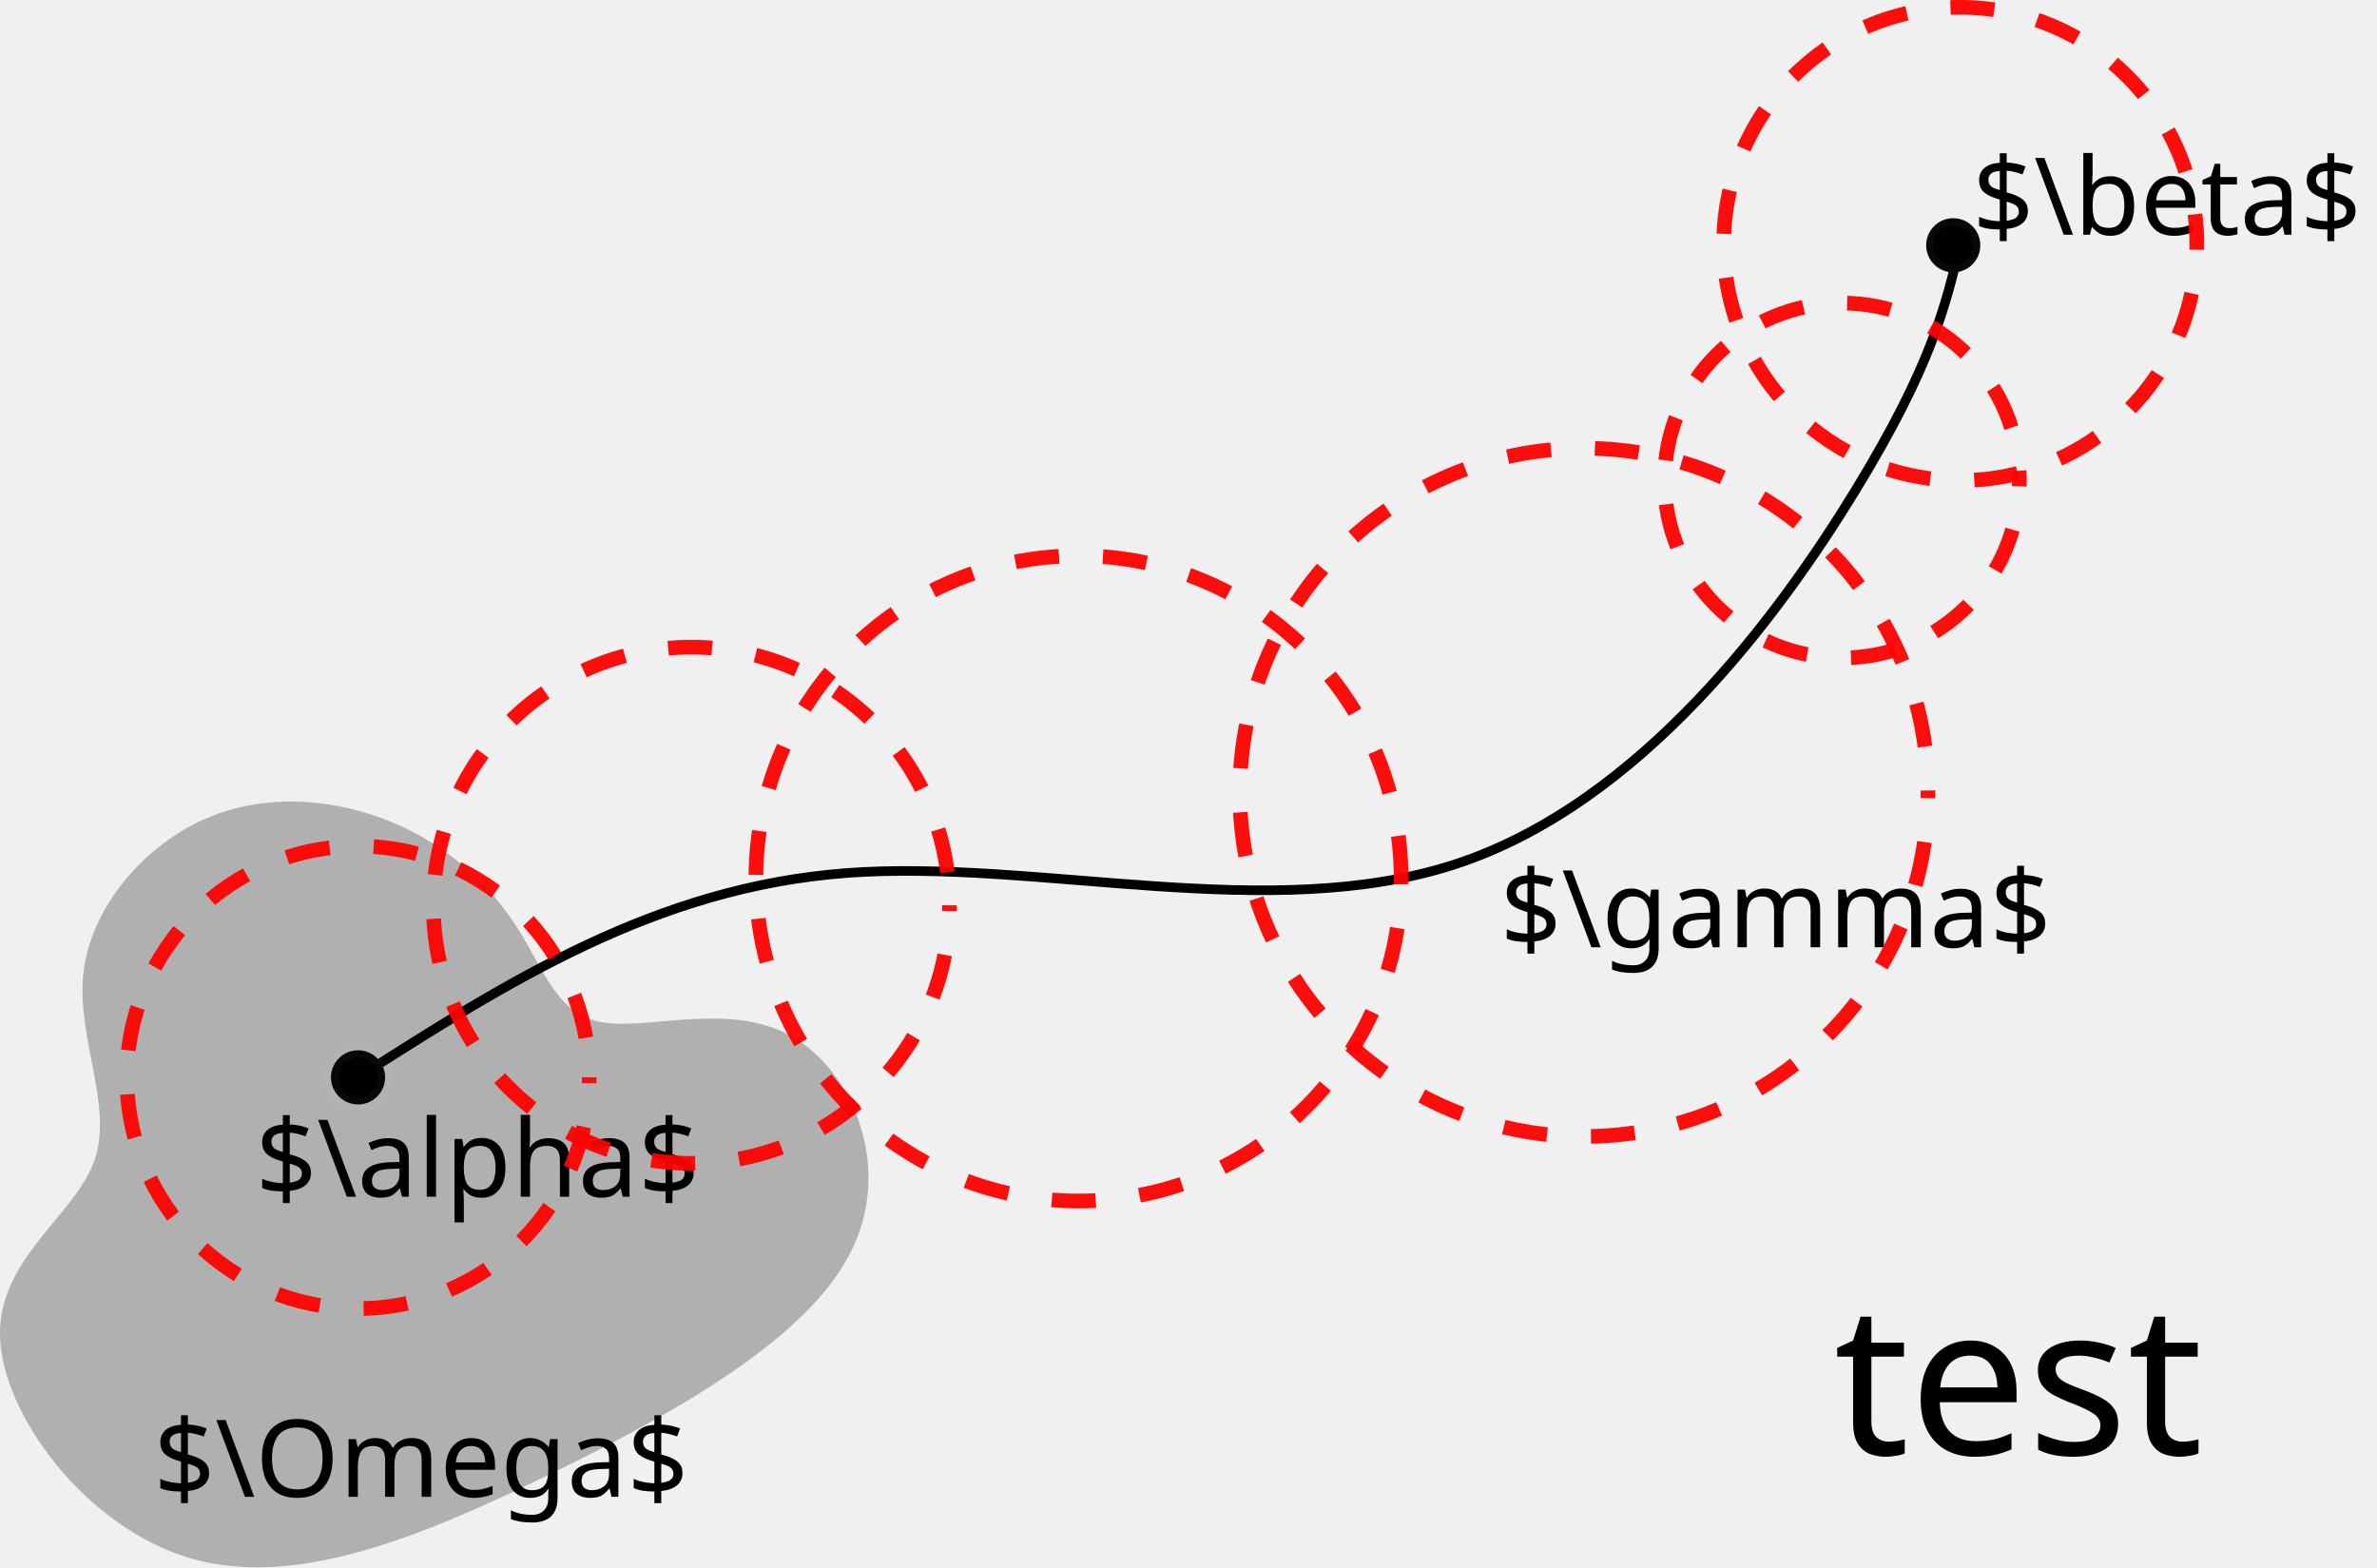
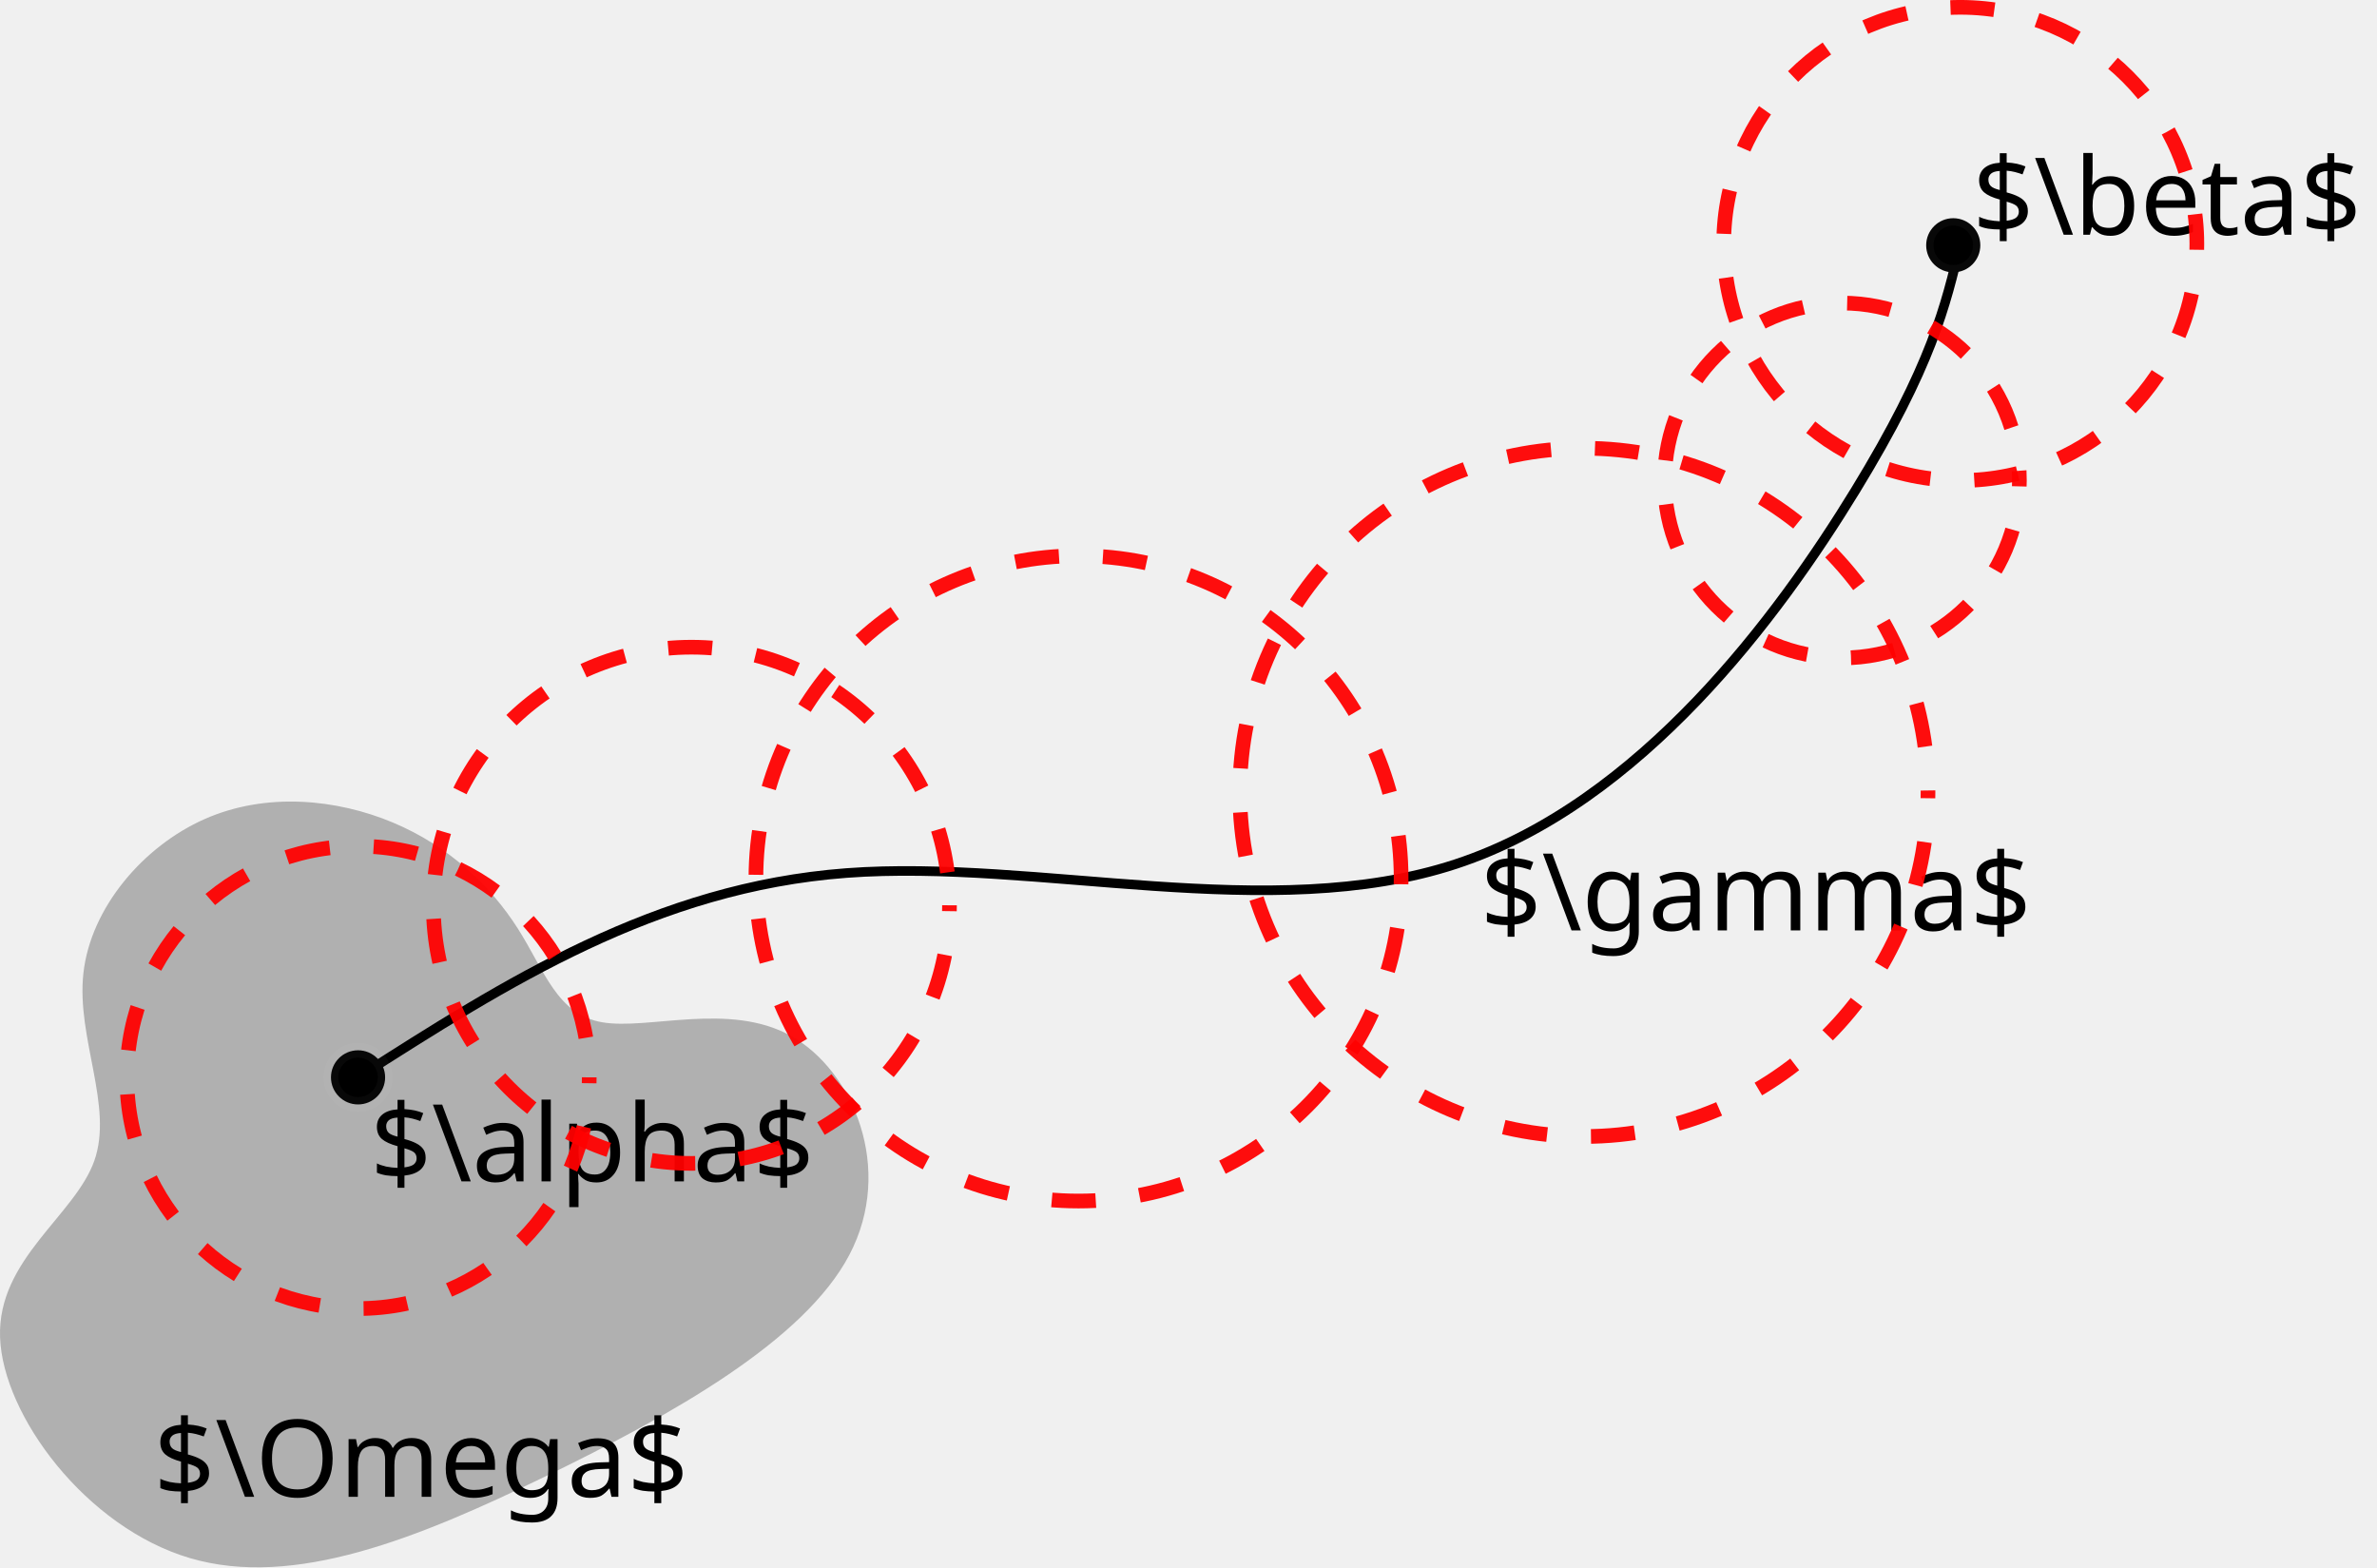
<svg xmlns="http://www.w3.org/2000/svg" xmlns:ns1="http://www.openswatchbook.org/uri/2009/osb" width="140.284mm" height="92.493mm" viewBox="0 0 140.284 92.493" version="1.1" id="svg8">
  <defs id="defs2">
    <linearGradient id="linearGradient2779" ns1:paint="solid">
      <stop style="stop-color:#f0ef00;stop-opacity:1;" offset="0" id="stop2777" />
    </linearGradient>
  </defs>
  <g id="layer1" transform="translate(-24.24389,-6.548438)">
    <path style="opacity:0.267;fill:#000000;fill-opacity:1;stroke:#000000;stroke-width:0.265px;stroke-linecap:butt;stroke-linejoin:miter;stroke-opacity:1" d="m 54.683,61.4 c -1.586,-2.486 -4.019,-4.813 -7.298,-6.188 -3.279,-1.375 -7.404,-1.798 -11,-0.212 -3.596,1.587 -6.664,5.183 -7.087,8.991 -0.423,3.808 1.798,7.827 0.635,11.106 -1.164,3.279 -5.712,5.817 -5.553,10.366 0.159,4.548 5.024,11.106 11.106,12.904 6.082,1.798 13.38,-1.164 20.89,-4.813 7.51,-3.649 15.231,-7.986 17.875,-13.01 2.644,-5.024 0.212,-10.735 -3.385,-12.745 -3.596,-2.01 -8.356,-0.318 -11.106,-0.793 -2.75,-0.476 -3.49,-3.12 -5.077,-5.606 z" id="path835" />
    <text xml:space="preserve" style="font-size:6.35px;line-height:1.25;font-family:sans-serif;word-spacing:0px;stroke-width:0.265" x="33.318" y="94.876" id="text2832">
      <tspan x="33.318" y="94.876" style="font-size:6.35px;stroke-width:0.265" id="tspan2834">$\Omega$</tspan>
    </text>
    <path style="fill:none;stroke:#000000;stroke-width:0.565;stroke-linecap:butt;stroke-linejoin:miter;stroke-miterlimit:4;stroke-dasharray:none;stroke-opacity:1" d="M 45.375,70.126 C 54.154,64.52 62.933,58.914 74.198,58.068 c 11.265,-0.846 25.015,3.067 35.962,-0.529 10.947,-3.596 19.091,-14.702 23.587,-22.053 4.495,-7.351 5.341,-10.947 6.188,-14.543" id="path2838" />
-     <text xml:space="preserve" style="font-size:6.35px;line-height:1.25;font-family:sans-serif;word-spacing:0px;stroke-width:0.265" x="112.782" y="62.447" id="text2844">
-       <tspan id="tspan2842" x="112.782" y="62.447" style="font-size:6.35px;stroke-width:0.265">$\gamma$</tspan>
+     <text xml:space="preserve" style="font-size:6.35px;line-height:1.25;font-family:sans-serif;word-spacing:0px;stroke-width:0.265" x="111.609" y="61.454" id="text2844">
+       <tspan id="tspan2842" x="111.609" y="61.454" style="font-size:6.35px;stroke-width:0.265">$\gamma$</tspan>
    </text>
-     <text xml:space="preserve" style="font-size:6.35px;line-height:1.25;font-family:sans-serif;word-spacing:0px;stroke-width:0.265" x="39.328" y="77.166" id="text2848">
-       <tspan id="tspan2846" x="39.328" y="77.166" style="font-size:6.35px;stroke-width:0.265">$\alpha$</tspan>
+     <text xml:space="preserve" style="font-size:6.35px;line-height:1.25;font-family:sans-serif;word-spacing:0px;stroke-width:0.265" x="46.097" y="76.263" id="text2848">
+       <tspan id="tspan2846" x="46.097" y="76.263" style="font-size:6.35px;stroke-width:0.265">$\alpha$</tspan>
    </text>
    <text xml:space="preserve" style="font-size:6.35px;line-height:1.25;font-family:sans-serif;word-spacing:0px;stroke-width:0.265" x="140.656" y="20.401" id="text2852">
      <tspan x="140.656" y="20.401" style="font-size:6.35px;stroke-width:0.265" id="tspan2854">$\beta$</tspan>
    </text>
    <circle style="opacity:0.942;fill:none;fill-opacity:1;fill-rule:evenodd;stroke:#ff0000;stroke-width:0.865;stroke-miterlimit:4;stroke-dasharray:2.595, 2.595;stroke-dashoffset:7.439" id="path2863" cx="45.375" cy="70.126" r="13.644" />
    <circle style="opacity:0.942;fill:none;fill-opacity:1;fill-rule:evenodd;stroke:#ff0000;stroke-width:0.865;stroke-miterlimit:4;stroke-dasharray:2.595, 2.595;stroke-dashoffset:7.439" id="path2865" cx="65.049" cy="59.972" r="15.231" />
    <circle style="opacity:0.942;fill:none;fill-opacity:1;fill-rule:evenodd;stroke:#ff0000;stroke-width:0.865;stroke-miterlimit:4;stroke-dasharray:2.595, 2.595;stroke-dashoffset:7.439" id="path2867" cx="87.895" cy="58.385" r="19.039" />
    <circle style="opacity:0.942;fill:none;fill-opacity:1;fill-rule:evenodd;stroke:#ff0000;stroke-width:0.865;stroke-miterlimit:4;stroke-dasharray:2.595, 2.595;stroke-dashoffset:7.439" id="path2869" cx="117.722" cy="53.308" r="20.308" />
    <circle style="opacity:0.942;fill:none;fill-opacity:1;fill-rule:evenodd;stroke:#ff0000;stroke-width:0.865;stroke-miterlimit:4;stroke-dasharray:2.595, 2.595;stroke-dashoffset:7.439" id="path2871" cx="132.953" cy="34.904" r="10.471" />
    <circle style="opacity:0.942;fill:none;fill-opacity:1;fill-rule:evenodd;stroke:#ff0000;stroke-width:0.865;stroke-miterlimit:4;stroke-dasharray:2.595, 2.595;stroke-dashoffset:7.439" id="path2873" cx="139.934" cy="20.942" r="13.962" />
    <circle style="opacity:1;fill:#000000;fill-opacity:1;fill-rule:evenodd;stroke:#ffffff;stroke-width:0.865;stroke-miterlimit:4;stroke-dasharray:none;stroke-dashoffset:7.439;stroke-opacity:0.032" id="path2878" cx="45.375" cy="70.126" r="1.598" />
    <circle style="opacity:1;fill:#000000;fill-opacity:1;fill-rule:evenodd;stroke:#ffffff;stroke-width:0.865;stroke-miterlimit:4;stroke-dasharray:none;stroke-dashoffset:7.439;stroke-opacity:0.032" id="circle2880" cx="139.519" cy="21.023" r="1.598" />
-     <text xml:space="preserve" style="font-size:12.347px;line-height:1.25;font-family:sans-serif;word-spacing:0px;stroke-width:0.265" x="132.468" y="92.388" id="text2938">
-       <tspan id="tspan2936" x="132.468" y="92.388" style="stroke-width:0.265">test</tspan>
-     </text>
  </g>
</svg>
